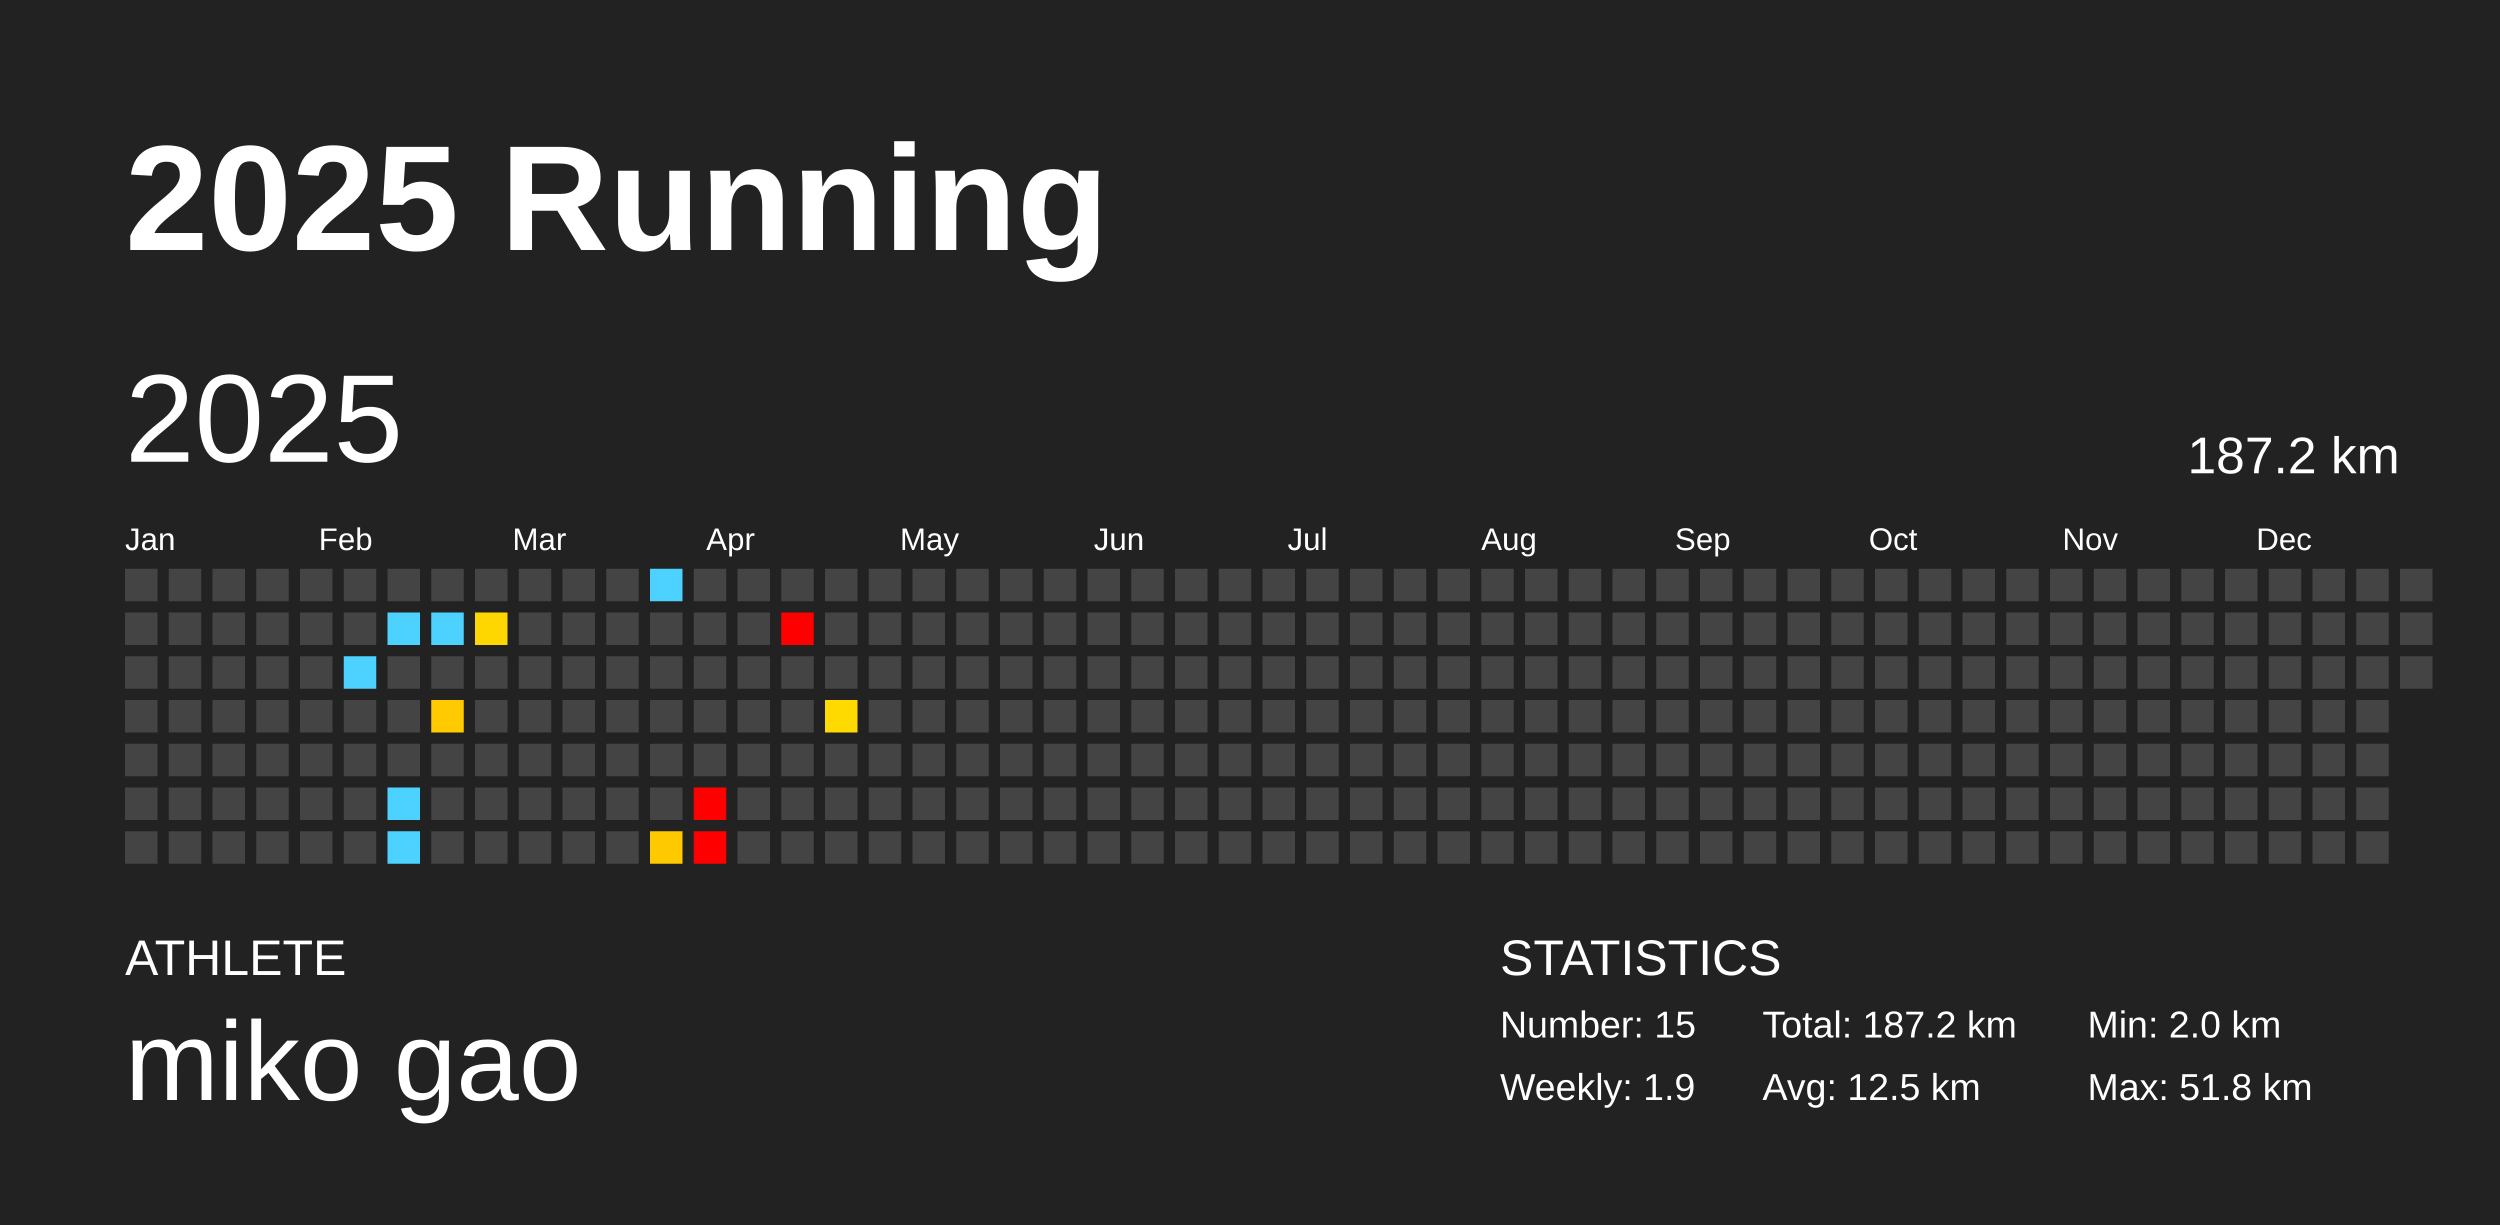
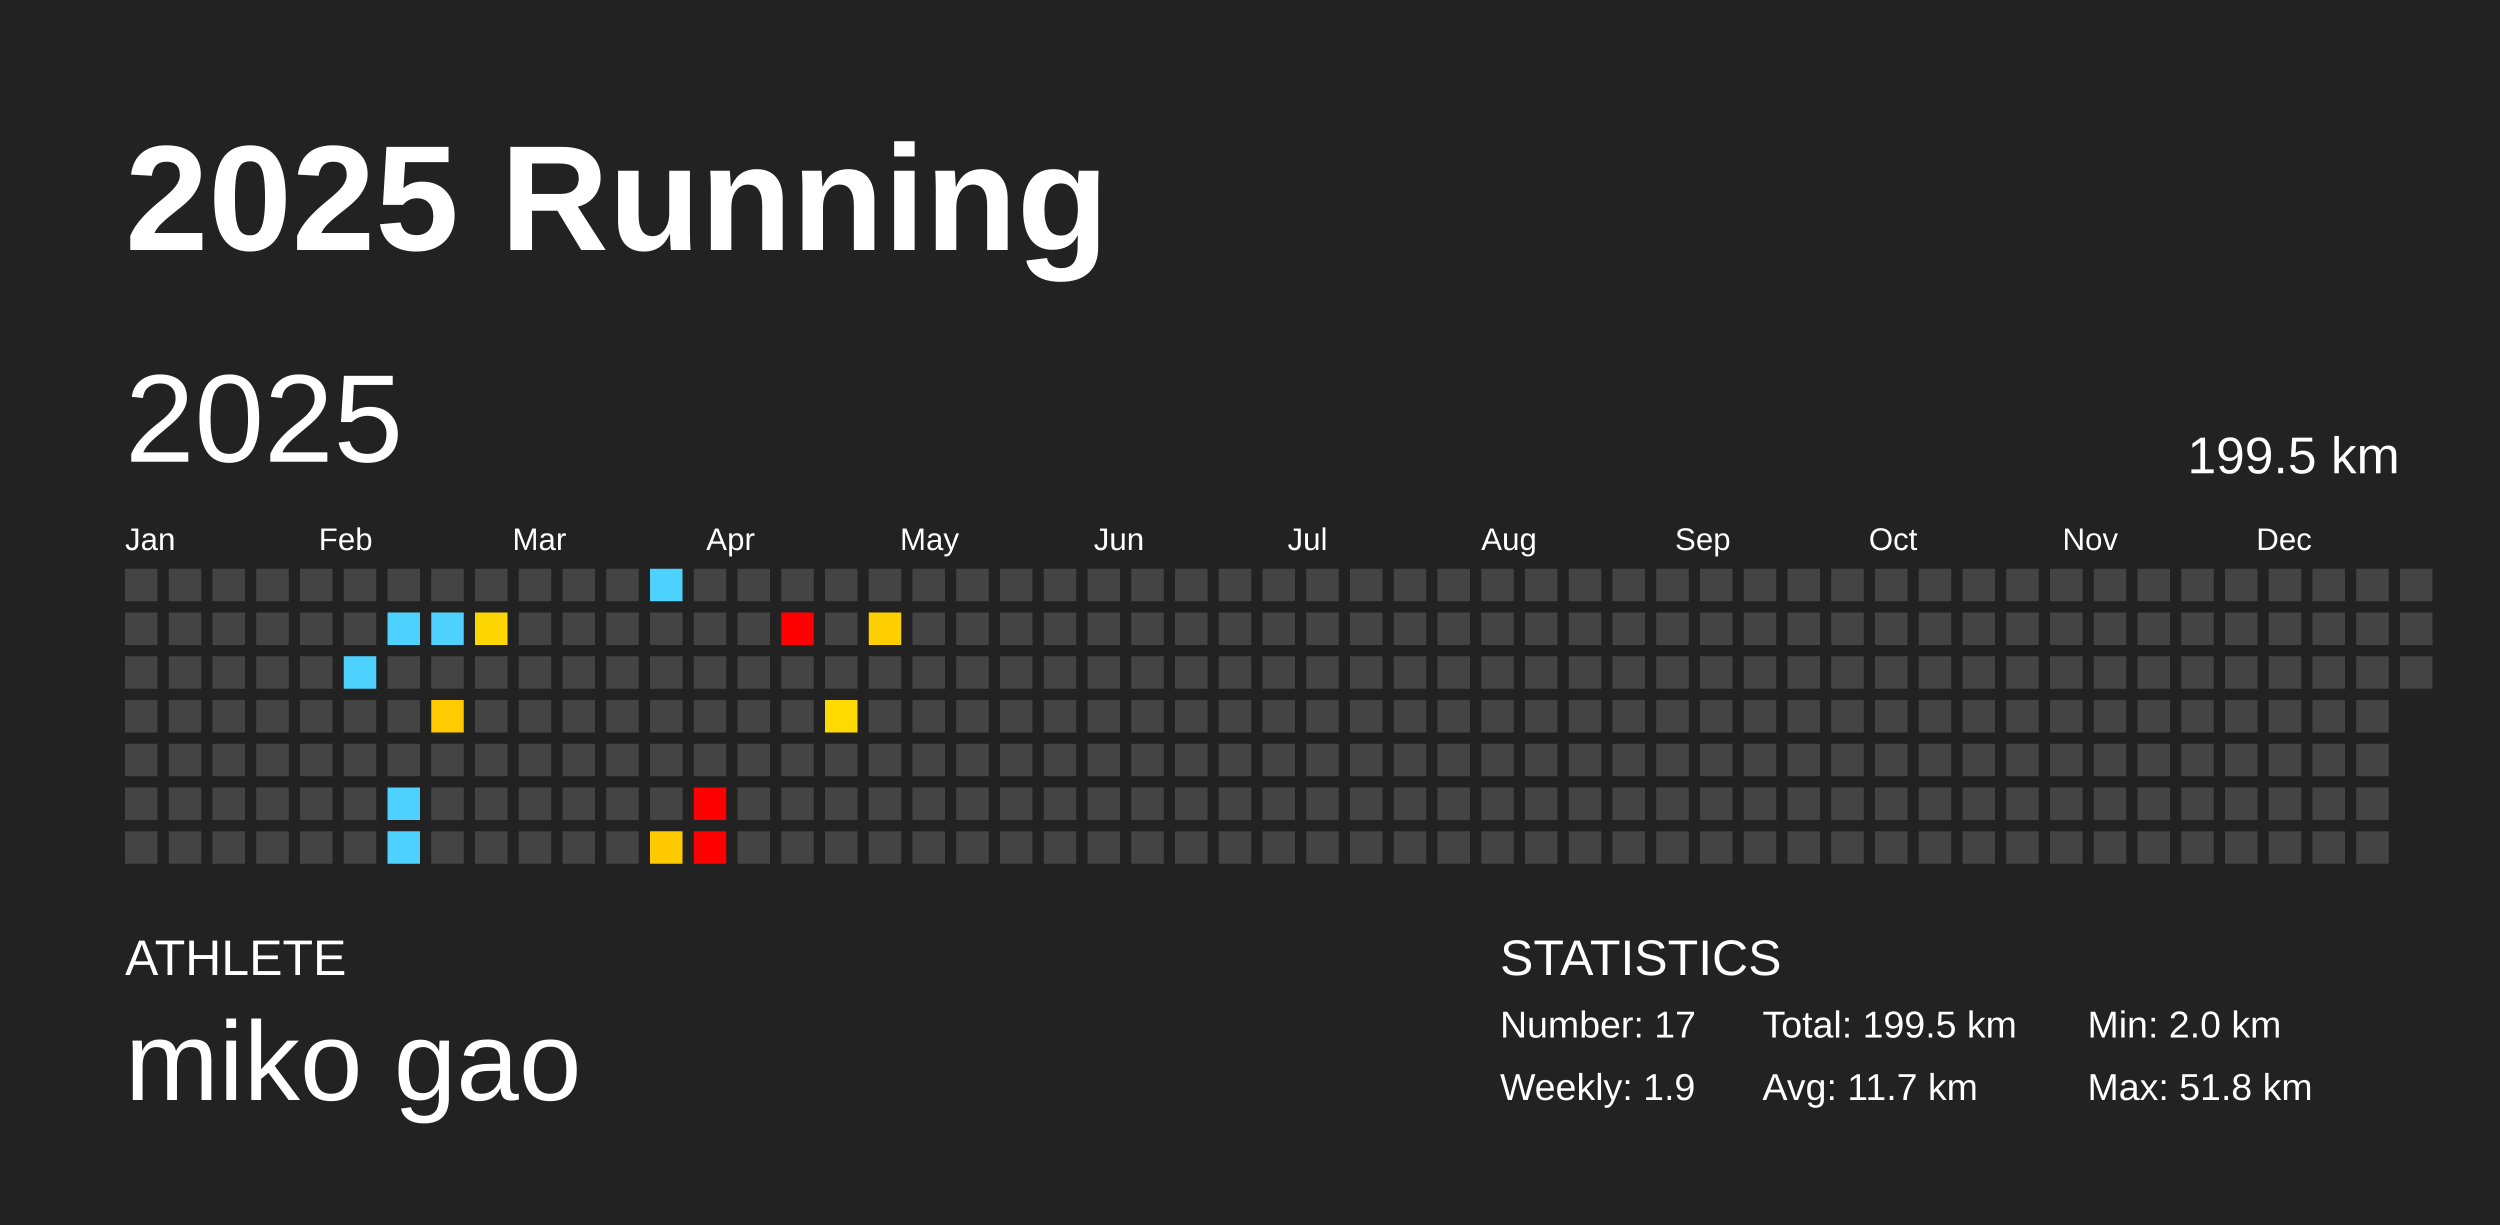
<svg xmlns="http://www.w3.org/2000/svg" baseProfile="full" height="98mm" version="1.1" viewBox="0,0,200,98" width="200mm">
  <defs />
  <rect fill="#222222" height="98" width="200" x="0" y="0" />
  <text fill="#FFFFFF" style="font-size:12px; font-family:Arial; font-weight:bold;" x="10" y="20">2025 Running</text>
  <text fill="#FFFFFF" style="font-size:4px; font-family:Arial" x="10" y="78">ATHLETE</text>
  <text fill="#FFFFFF" style="font-size:9px; font-family:Arial" x="10" y="88">miko gao</text>
  <text fill="#FFFFFF" style="font-size:4px; font-family:Arial" x="120" y="78">STATISTICS</text>
-   <text fill="#FFFFFF" style="font-size:3px; font-family:Arial" x="120" y="83">Number: 15</text>
+   <text fill="#FFFFFF" style="font-size:3px; font-family:Arial" x="120" y="83">Number: 17</text>
  <text fill="#FFFFFF" style="font-size:3px; font-family:Arial" x="120" y="88">Weekly: 1.9</text>
-   <text fill="#FFFFFF" style="font-size:3px; font-family:Arial" x="141" y="83">Total: 187.2 km</text>
-   <text fill="#FFFFFF" style="font-size:3px; font-family:Arial" x="141" y="88">Avg: 12.5 km</text>
+   <text fill="#FFFFFF" style="font-size:3px; font-family:Arial" x="141" y="83">Total: 199.5 km</text>
+   <text fill="#FFFFFF" style="font-size:3px; font-family:Arial" x="141" y="88">Avg: 11.7 km</text>
  <text fill="#FFFFFF" style="font-size:3px; font-family:Arial" x="167" y="83">Min: 2.0 km</text>
  <text fill="#FFFFFF" style="font-size:3px; font-family:Arial" x="167" y="88">Max: 51.8 km</text>
  <text dominant-baseline="hanging" fill="#FFFFFF" style="font-size:10.0px; font-family:Arial;" x="10" y="30">2025</text>
-   <text dominant-baseline="hanging" fill="#FFFFFF" style="font-size:4.125px; font-family:Arial;" x="175" y="35">187.2 km</text>
+   <text dominant-baseline="hanging" fill="#FFFFFF" style="font-size:4.125px; font-family:Arial;" x="175" y="35">199.5 km</text>
  <text fill="#FFFFFF" style="font-size:2.5px; font-family:Arial" x="10.0" y="44">Jan</text>
  <text fill="#FFFFFF" style="font-size:2.5px; font-family:Arial" x="25.5" y="44">Feb</text>
  <text fill="#FFFFFF" style="font-size:2.5px; font-family:Arial" x="41.0" y="44">Mar</text>
  <text fill="#FFFFFF" style="font-size:2.5px; font-family:Arial" x="56.5" y="44">Apr</text>
  <text fill="#FFFFFF" style="font-size:2.5px; font-family:Arial" x="72.0" y="44">May</text>
  <text fill="#FFFFFF" style="font-size:2.5px; font-family:Arial" x="87.5" y="44">Jun</text>
  <text fill="#FFFFFF" style="font-size:2.5px; font-family:Arial" x="103.0" y="44">Jul</text>
  <text fill="#FFFFFF" style="font-size:2.5px; font-family:Arial" x="118.5" y="44">Aug</text>
  <text fill="#FFFFFF" style="font-size:2.5px; font-family:Arial" x="134.0" y="44">Sep</text>
  <text fill="#FFFFFF" style="font-size:2.5px; font-family:Arial" x="149.5" y="44">Oct</text>
  <text fill="#FFFFFF" style="font-size:2.5px; font-family:Arial" x="165.0" y="44">Nov</text>
  <text fill="#FFFFFF" style="font-size:2.5px; font-family:Arial" x="180.5" y="44">Dec</text>
  <rect fill="#444444" height="2.6" width="2.6" x="10.0" y="45.5" />
  <rect fill="#444444" height="2.6" width="2.6" x="10.0" y="49.0" />
  <rect fill="#444444" height="2.6" width="2.6" x="10.0" y="52.5" />
  <rect fill="#444444" height="2.6" width="2.6" x="10.0" y="56.0" />
  <rect fill="#444444" height="2.6" width="2.6" x="10.0" y="59.5" />
  <rect fill="#444444" height="2.6" width="2.6" x="10.0" y="63.0" />
  <rect fill="#444444" height="2.6" width="2.6" x="10.0" y="66.5" />
  <rect fill="#444444" height="2.6" width="2.6" x="13.5" y="45.5" />
  <rect fill="#444444" height="2.6" width="2.6" x="13.5" y="49.0" />
  <rect fill="#444444" height="2.6" width="2.6" x="13.5" y="52.5" />
  <rect fill="#444444" height="2.6" width="2.6" x="13.5" y="56.0" />
  <rect fill="#444444" height="2.6" width="2.6" x="13.5" y="59.5" />
  <rect fill="#444444" height="2.6" width="2.6" x="13.5" y="63.0" />
  <rect fill="#444444" height="2.6" width="2.6" x="13.5" y="66.5" />
  <rect fill="#444444" height="2.6" width="2.6" x="17.0" y="45.5" />
  <rect fill="#444444" height="2.6" width="2.6" x="17.0" y="49.0" />
  <rect fill="#444444" height="2.6" width="2.6" x="17.0" y="52.5" />
  <rect fill="#444444" height="2.6" width="2.6" x="17.0" y="56.0" />
  <rect fill="#444444" height="2.6" width="2.6" x="17.0" y="59.5" />
  <rect fill="#444444" height="2.6" width="2.6" x="17.0" y="63.0" />
  <rect fill="#444444" height="2.6" width="2.6" x="17.0" y="66.5" />
  <rect fill="#444444" height="2.6" width="2.6" x="20.5" y="45.5" />
  <rect fill="#444444" height="2.6" width="2.6" x="20.5" y="49.0" />
  <rect fill="#444444" height="2.6" width="2.6" x="20.5" y="52.5" />
  <rect fill="#444444" height="2.6" width="2.6" x="20.5" y="56.0" />
  <rect fill="#444444" height="2.6" width="2.6" x="20.5" y="59.5" />
  <rect fill="#444444" height="2.6" width="2.6" x="20.5" y="63.0" />
  <rect fill="#444444" height="2.6" width="2.6" x="20.5" y="66.5" />
  <rect fill="#444444" height="2.6" width="2.6" x="24.0" y="45.5" />
  <rect fill="#444444" height="2.6" width="2.6" x="24.0" y="49.0" />
  <rect fill="#444444" height="2.6" width="2.6" x="24.0" y="52.5" />
  <rect fill="#444444" height="2.6" width="2.6" x="24.0" y="56.0" />
  <rect fill="#444444" height="2.6" width="2.6" x="24.0" y="59.5" />
  <rect fill="#444444" height="2.6" width="2.6" x="24.0" y="63.0" />
  <rect fill="#444444" height="2.6" width="2.6" x="24.0" y="66.5" />
  <rect fill="#444444" height="2.6" width="2.6" x="27.5" y="45.5" />
  <rect fill="#444444" height="2.6" width="2.6" x="27.5" y="49.0" />
  <rect fill="#4dd2ff" height="2.6" width="2.6" x="27.5" y="52.5" />
  <rect fill="#444444" height="2.6" width="2.6" x="27.5" y="56.0" />
  <rect fill="#444444" height="2.6" width="2.6" x="27.5" y="59.5" />
  <rect fill="#444444" height="2.6" width="2.6" x="27.5" y="63.0" />
  <rect fill="#444444" height="2.6" width="2.6" x="27.5" y="66.5" />
  <rect fill="#444444" height="2.6" width="2.6" x="31.0" y="45.5" />
  <rect fill="#4dd2ff" height="2.6" width="2.6" x="31.0" y="49.0" />
  <rect fill="#444444" height="2.6" width="2.6" x="31.0" y="52.5" />
  <rect fill="#444444" height="2.6" width="2.6" x="31.0" y="56.0" />
  <rect fill="#444444" height="2.6" width="2.6" x="31.0" y="59.5" />
  <rect fill="#4dd2ff" height="2.6" width="2.6" x="31.0" y="63.0" />
  <rect fill="#4dd2ff" height="2.6" width="2.6" x="31.0" y="66.5" />
  <rect fill="#444444" height="2.6" width="2.6" x="34.5" y="45.5" />
  <rect fill="#4dd2ff" height="2.6" width="2.6" x="34.5" y="49.0" />
  <rect fill="#444444" height="2.6" width="2.6" x="34.5" y="52.5" />
  <rect fill="#ffcb00" height="2.6" width="2.6" x="34.5" y="56.0" />
  <rect fill="#444444" height="2.6" width="2.6" x="34.5" y="59.5" />
  <rect fill="#444444" height="2.6" width="2.6" x="34.5" y="63.0" />
  <rect fill="#444444" height="2.6" width="2.6" x="34.5" y="66.5" />
  <rect fill="#444444" height="2.6" width="2.6" x="38.0" y="45.5" />
  <rect fill="#ffd700" height="2.6" width="2.6" x="38.0" y="49.0" />
  <rect fill="#444444" height="2.6" width="2.6" x="38.0" y="52.5" />
  <rect fill="#444444" height="2.6" width="2.6" x="38.0" y="56.0" />
  <rect fill="#444444" height="2.6" width="2.6" x="38.0" y="59.5" />
  <rect fill="#444444" height="2.6" width="2.6" x="38.0" y="63.0" />
  <rect fill="#444444" height="2.6" width="2.6" x="38.0" y="66.5" />
  <rect fill="#444444" height="2.6" width="2.6" x="41.5" y="45.5" />
  <rect fill="#444444" height="2.6" width="2.6" x="41.5" y="49.0" />
  <rect fill="#444444" height="2.6" width="2.6" x="41.5" y="52.5" />
  <rect fill="#444444" height="2.6" width="2.6" x="41.5" y="56.0" />
  <rect fill="#444444" height="2.6" width="2.6" x="41.5" y="59.5" />
  <rect fill="#444444" height="2.6" width="2.6" x="41.5" y="63.0" />
  <rect fill="#444444" height="2.6" width="2.6" x="41.5" y="66.5" />
  <rect fill="#444444" height="2.6" width="2.6" x="45.0" y="45.5" />
  <rect fill="#444444" height="2.6" width="2.6" x="45.0" y="49.0" />
  <rect fill="#444444" height="2.6" width="2.6" x="45.0" y="52.5" />
  <rect fill="#444444" height="2.6" width="2.6" x="45.0" y="56.0" />
  <rect fill="#444444" height="2.6" width="2.6" x="45.0" y="59.5" />
  <rect fill="#444444" height="2.6" width="2.6" x="45.0" y="63.0" />
  <rect fill="#444444" height="2.6" width="2.6" x="45.0" y="66.5" />
  <rect fill="#444444" height="2.6" width="2.6" x="48.5" y="45.5" />
  <rect fill="#444444" height="2.6" width="2.6" x="48.5" y="49.0" />
  <rect fill="#444444" height="2.6" width="2.6" x="48.5" y="52.5" />
  <rect fill="#444444" height="2.6" width="2.6" x="48.5" y="56.0" />
  <rect fill="#444444" height="2.6" width="2.6" x="48.5" y="59.5" />
  <rect fill="#444444" height="2.6" width="2.6" x="48.5" y="63.0" />
  <rect fill="#444444" height="2.6" width="2.6" x="48.5" y="66.5" />
  <rect fill="#4dd2ff" height="2.6" width="2.6" x="52.0" y="45.5" />
  <rect fill="#444444" height="2.6" width="2.6" x="52.0" y="49.0" />
  <rect fill="#444444" height="2.6" width="2.6" x="52.0" y="52.5" />
  <rect fill="#444444" height="2.6" width="2.6" x="52.0" y="56.0" />
  <rect fill="#444444" height="2.6" width="2.6" x="52.0" y="59.5" />
  <rect fill="#444444" height="2.6" width="2.6" x="52.0" y="63.0" />
  <rect fill="#ffc900" height="2.6" width="2.6" x="52.0" y="66.5" />
  <rect fill="#444444" height="2.6" width="2.6" x="55.5" y="45.5" />
  <rect fill="#444444" height="2.6" width="2.6" x="55.5" y="49.0" />
  <rect fill="#444444" height="2.6" width="2.6" x="55.5" y="52.5" />
  <rect fill="#444444" height="2.6" width="2.6" x="55.5" y="56.0" />
  <rect fill="#444444" height="2.6" width="2.6" x="55.5" y="59.5" />
  <rect fill="red" height="2.6" width="2.6" x="55.5" y="63.0" />
  <rect fill="red" height="2.6" width="2.6" x="55.5" y="66.5" />
  <rect fill="#444444" height="2.6" width="2.6" x="59.0" y="45.5" />
  <rect fill="#444444" height="2.6" width="2.6" x="59.0" y="49.0" />
  <rect fill="#444444" height="2.6" width="2.6" x="59.0" y="52.5" />
  <rect fill="#444444" height="2.6" width="2.6" x="59.0" y="56.0" />
  <rect fill="#444444" height="2.6" width="2.6" x="59.0" y="59.5" />
  <rect fill="#444444" height="2.6" width="2.6" x="59.0" y="63.0" />
  <rect fill="#444444" height="2.6" width="2.6" x="59.0" y="66.5" />
  <rect fill="#444444" height="2.6" width="2.6" x="62.5" y="45.5" />
  <rect fill="red" height="2.6" width="2.6" x="62.5" y="49.0" />
  <rect fill="#444444" height="2.6" width="2.6" x="62.5" y="52.5" />
  <rect fill="#444444" height="2.6" width="2.6" x="62.5" y="56.0" />
  <rect fill="#444444" height="2.6" width="2.6" x="62.5" y="59.5" />
  <rect fill="#444444" height="2.6" width="2.6" x="62.5" y="63.0" />
  <rect fill="#444444" height="2.6" width="2.6" x="62.5" y="66.5" />
  <rect fill="#444444" height="2.6" width="2.6" x="66.0" y="45.5" />
  <rect fill="#444444" height="2.6" width="2.6" x="66.0" y="49.0" />
  <rect fill="#444444" height="2.6" width="2.6" x="66.0" y="52.5" />
  <rect fill="#ffda00" height="2.6" width="2.6" x="66.0" y="56.0" />
  <rect fill="#444444" height="2.6" width="2.6" x="66.0" y="59.5" />
  <rect fill="#444444" height="2.6" width="2.6" x="66.0" y="63.0" />
  <rect fill="#444444" height="2.6" width="2.6" x="66.0" y="66.5" />
  <rect fill="#444444" height="2.6" width="2.6" x="69.5" y="45.5" />
-   <rect fill="#444444" height="2.6" width="2.6" x="69.5" y="49.0" />
+   <rect fill="#ffcf00" height="2.6" width="2.6" x="69.5" y="49.0" />
  <rect fill="#444444" height="2.6" width="2.6" x="69.5" y="52.5" />
  <rect fill="#444444" height="2.6" width="2.6" x="69.5" y="56.0" />
  <rect fill="#444444" height="2.6" width="2.6" x="69.5" y="59.5" />
  <rect fill="#444444" height="2.6" width="2.6" x="69.5" y="63.0" />
  <rect fill="#444444" height="2.6" width="2.6" x="69.5" y="66.5" />
  <rect fill="#444444" height="2.6" width="2.6" x="73.0" y="45.5" />
  <rect fill="#444444" height="2.6" width="2.6" x="73.0" y="49.0" />
  <rect fill="#444444" height="2.6" width="2.6" x="73.0" y="52.5" />
  <rect fill="#444444" height="2.6" width="2.6" x="73.0" y="56.0" />
  <rect fill="#444444" height="2.6" width="2.6" x="73.0" y="59.5" />
  <rect fill="#444444" height="2.6" width="2.6" x="73.0" y="63.0" />
  <rect fill="#444444" height="2.6" width="2.6" x="73.0" y="66.5" />
  <rect fill="#444444" height="2.6" width="2.6" x="76.5" y="45.5" />
  <rect fill="#444444" height="2.6" width="2.6" x="76.5" y="49.0" />
  <rect fill="#444444" height="2.6" width="2.6" x="76.5" y="52.5" />
  <rect fill="#444444" height="2.6" width="2.6" x="76.5" y="56.0" />
  <rect fill="#444444" height="2.6" width="2.6" x="76.5" y="59.5" />
  <rect fill="#444444" height="2.6" width="2.6" x="76.5" y="63.0" />
  <rect fill="#444444" height="2.6" width="2.6" x="76.5" y="66.5" />
  <rect fill="#444444" height="2.6" width="2.6" x="80.0" y="45.5" />
  <rect fill="#444444" height="2.6" width="2.6" x="80.0" y="49.0" />
  <rect fill="#444444" height="2.6" width="2.6" x="80.0" y="52.5" />
  <rect fill="#444444" height="2.6" width="2.6" x="80.0" y="56.0" />
  <rect fill="#444444" height="2.6" width="2.6" x="80.0" y="59.5" />
  <rect fill="#444444" height="2.6" width="2.6" x="80.0" y="63.0" />
  <rect fill="#444444" height="2.6" width="2.6" x="80.0" y="66.5" />
  <rect fill="#444444" height="2.6" width="2.6" x="83.5" y="45.5" />
  <rect fill="#444444" height="2.6" width="2.6" x="83.5" y="49.0" />
  <rect fill="#444444" height="2.6" width="2.6" x="83.5" y="52.5" />
  <rect fill="#444444" height="2.6" width="2.6" x="83.5" y="56.0" />
  <rect fill="#444444" height="2.6" width="2.6" x="83.5" y="59.5" />
  <rect fill="#444444" height="2.6" width="2.6" x="83.5" y="63.0" />
  <rect fill="#444444" height="2.6" width="2.6" x="83.5" y="66.5" />
  <rect fill="#444444" height="2.6" width="2.6" x="87.0" y="45.5" />
  <rect fill="#444444" height="2.6" width="2.6" x="87.0" y="49.0" />
  <rect fill="#444444" height="2.6" width="2.6" x="87.0" y="52.5" />
  <rect fill="#444444" height="2.6" width="2.6" x="87.0" y="56.0" />
  <rect fill="#444444" height="2.6" width="2.6" x="87.0" y="59.5" />
  <rect fill="#444444" height="2.6" width="2.6" x="87.0" y="63.0" />
  <rect fill="#444444" height="2.6" width="2.6" x="87.0" y="66.5" />
  <rect fill="#444444" height="2.6" width="2.6" x="90.5" y="45.5" />
  <rect fill="#444444" height="2.6" width="2.6" x="90.5" y="49.0" />
  <rect fill="#444444" height="2.6" width="2.6" x="90.5" y="52.5" />
  <rect fill="#444444" height="2.6" width="2.6" x="90.5" y="56.0" />
  <rect fill="#444444" height="2.6" width="2.6" x="90.5" y="59.5" />
  <rect fill="#444444" height="2.6" width="2.6" x="90.5" y="63.0" />
  <rect fill="#444444" height="2.6" width="2.6" x="90.5" y="66.5" />
  <rect fill="#444444" height="2.6" width="2.6" x="94.0" y="45.5" />
  <rect fill="#444444" height="2.6" width="2.6" x="94.0" y="49.0" />
  <rect fill="#444444" height="2.6" width="2.6" x="94.0" y="52.5" />
  <rect fill="#444444" height="2.6" width="2.6" x="94.0" y="56.0" />
  <rect fill="#444444" height="2.6" width="2.6" x="94.0" y="59.5" />
  <rect fill="#444444" height="2.6" width="2.6" x="94.0" y="63.0" />
  <rect fill="#444444" height="2.6" width="2.6" x="94.0" y="66.5" />
  <rect fill="#444444" height="2.6" width="2.6" x="97.5" y="45.5" />
  <rect fill="#444444" height="2.6" width="2.6" x="97.5" y="49.0" />
  <rect fill="#444444" height="2.6" width="2.6" x="97.5" y="52.5" />
  <rect fill="#444444" height="2.6" width="2.6" x="97.5" y="56.0" />
  <rect fill="#444444" height="2.6" width="2.6" x="97.5" y="59.5" />
  <rect fill="#444444" height="2.6" width="2.6" x="97.5" y="63.0" />
  <rect fill="#444444" height="2.6" width="2.6" x="97.5" y="66.5" />
  <rect fill="#444444" height="2.6" width="2.6" x="101.0" y="45.5" />
  <rect fill="#444444" height="2.6" width="2.6" x="101.0" y="49.0" />
  <rect fill="#444444" height="2.6" width="2.6" x="101.0" y="52.5" />
  <rect fill="#444444" height="2.6" width="2.6" x="101.0" y="56.0" />
  <rect fill="#444444" height="2.6" width="2.6" x="101.0" y="59.5" />
  <rect fill="#444444" height="2.6" width="2.6" x="101.0" y="63.0" />
  <rect fill="#444444" height="2.6" width="2.6" x="101.0" y="66.5" />
  <rect fill="#444444" height="2.6" width="2.6" x="104.5" y="45.5" />
  <rect fill="#444444" height="2.6" width="2.6" x="104.5" y="49.0" />
  <rect fill="#444444" height="2.6" width="2.6" x="104.5" y="52.5" />
  <rect fill="#444444" height="2.6" width="2.6" x="104.5" y="56.0" />
  <rect fill="#444444" height="2.6" width="2.6" x="104.5" y="59.5" />
  <rect fill="#444444" height="2.6" width="2.6" x="104.5" y="63.0" />
  <rect fill="#444444" height="2.6" width="2.6" x="104.5" y="66.5" />
  <rect fill="#444444" height="2.6" width="2.6" x="108.0" y="45.5" />
  <rect fill="#444444" height="2.6" width="2.6" x="108.0" y="49.0" />
  <rect fill="#444444" height="2.6" width="2.6" x="108.0" y="52.5" />
  <rect fill="#444444" height="2.6" width="2.6" x="108.0" y="56.0" />
  <rect fill="#444444" height="2.6" width="2.6" x="108.0" y="59.5" />
  <rect fill="#444444" height="2.6" width="2.6" x="108.0" y="63.0" />
  <rect fill="#444444" height="2.6" width="2.6" x="108.0" y="66.5" />
  <rect fill="#444444" height="2.6" width="2.6" x="111.5" y="45.5" />
  <rect fill="#444444" height="2.6" width="2.6" x="111.5" y="49.0" />
  <rect fill="#444444" height="2.6" width="2.6" x="111.5" y="52.5" />
  <rect fill="#444444" height="2.6" width="2.6" x="111.5" y="56.0" />
  <rect fill="#444444" height="2.6" width="2.6" x="111.5" y="59.5" />
  <rect fill="#444444" height="2.6" width="2.6" x="111.5" y="63.0" />
  <rect fill="#444444" height="2.6" width="2.6" x="111.5" y="66.5" />
  <rect fill="#444444" height="2.6" width="2.6" x="115.0" y="45.5" />
  <rect fill="#444444" height="2.6" width="2.6" x="115.0" y="49.0" />
  <rect fill="#444444" height="2.6" width="2.6" x="115.0" y="52.5" />
  <rect fill="#444444" height="2.6" width="2.6" x="115.0" y="56.0" />
  <rect fill="#444444" height="2.6" width="2.6" x="115.0" y="59.5" />
  <rect fill="#444444" height="2.6" width="2.6" x="115.0" y="63.0" />
  <rect fill="#444444" height="2.6" width="2.6" x="115.0" y="66.5" />
  <rect fill="#444444" height="2.6" width="2.6" x="118.5" y="45.5" />
  <rect fill="#444444" height="2.6" width="2.6" x="118.5" y="49.0" />
  <rect fill="#444444" height="2.6" width="2.6" x="118.5" y="52.5" />
  <rect fill="#444444" height="2.6" width="2.6" x="118.5" y="56.0" />
  <rect fill="#444444" height="2.6" width="2.6" x="118.5" y="59.5" />
  <rect fill="#444444" height="2.6" width="2.6" x="118.5" y="63.0" />
  <rect fill="#444444" height="2.6" width="2.6" x="118.5" y="66.5" />
  <rect fill="#444444" height="2.6" width="2.6" x="122.0" y="45.5" />
  <rect fill="#444444" height="2.6" width="2.6" x="122.0" y="49.0" />
  <rect fill="#444444" height="2.6" width="2.6" x="122.0" y="52.5" />
  <rect fill="#444444" height="2.6" width="2.6" x="122.0" y="56.0" />
  <rect fill="#444444" height="2.6" width="2.6" x="122.0" y="59.5" />
  <rect fill="#444444" height="2.6" width="2.6" x="122.0" y="63.0" />
  <rect fill="#444444" height="2.6" width="2.6" x="122.0" y="66.5" />
  <rect fill="#444444" height="2.6" width="2.6" x="125.5" y="45.5" />
  <rect fill="#444444" height="2.6" width="2.6" x="125.5" y="49.0" />
  <rect fill="#444444" height="2.6" width="2.6" x="125.5" y="52.5" />
  <rect fill="#444444" height="2.6" width="2.6" x="125.5" y="56.0" />
  <rect fill="#444444" height="2.6" width="2.6" x="125.5" y="59.5" />
  <rect fill="#444444" height="2.6" width="2.6" x="125.5" y="63.0" />
  <rect fill="#444444" height="2.6" width="2.6" x="125.5" y="66.5" />
  <rect fill="#444444" height="2.6" width="2.6" x="129.0" y="45.5" />
  <rect fill="#444444" height="2.6" width="2.6" x="129.0" y="49.0" />
  <rect fill="#444444" height="2.6" width="2.6" x="129.0" y="52.5" />
  <rect fill="#444444" height="2.6" width="2.6" x="129.0" y="56.0" />
  <rect fill="#444444" height="2.6" width="2.6" x="129.0" y="59.5" />
  <rect fill="#444444" height="2.6" width="2.6" x="129.0" y="63.0" />
  <rect fill="#444444" height="2.6" width="2.6" x="129.0" y="66.5" />
  <rect fill="#444444" height="2.6" width="2.6" x="132.5" y="45.5" />
  <rect fill="#444444" height="2.6" width="2.6" x="132.5" y="49.0" />
  <rect fill="#444444" height="2.6" width="2.6" x="132.5" y="52.5" />
  <rect fill="#444444" height="2.6" width="2.6" x="132.5" y="56.0" />
  <rect fill="#444444" height="2.6" width="2.6" x="132.5" y="59.5" />
  <rect fill="#444444" height="2.6" width="2.6" x="132.5" y="63.0" />
  <rect fill="#444444" height="2.6" width="2.6" x="132.5" y="66.5" />
  <rect fill="#444444" height="2.6" width="2.6" x="136.0" y="45.5" />
  <rect fill="#444444" height="2.6" width="2.6" x="136.0" y="49.0" />
  <rect fill="#444444" height="2.6" width="2.6" x="136.0" y="52.5" />
  <rect fill="#444444" height="2.6" width="2.6" x="136.0" y="56.0" />
  <rect fill="#444444" height="2.6" width="2.6" x="136.0" y="59.5" />
  <rect fill="#444444" height="2.6" width="2.6" x="136.0" y="63.0" />
  <rect fill="#444444" height="2.6" width="2.6" x="136.0" y="66.5" />
  <rect fill="#444444" height="2.6" width="2.6" x="139.5" y="45.5" />
  <rect fill="#444444" height="2.6" width="2.6" x="139.5" y="49.0" />
  <rect fill="#444444" height="2.6" width="2.6" x="139.5" y="52.5" />
  <rect fill="#444444" height="2.6" width="2.6" x="139.5" y="56.0" />
  <rect fill="#444444" height="2.6" width="2.6" x="139.5" y="59.5" />
  <rect fill="#444444" height="2.6" width="2.6" x="139.5" y="63.0" />
  <rect fill="#444444" height="2.6" width="2.6" x="139.5" y="66.5" />
  <rect fill="#444444" height="2.6" width="2.6" x="143.0" y="45.5" />
  <rect fill="#444444" height="2.6" width="2.6" x="143.0" y="49.0" />
  <rect fill="#444444" height="2.6" width="2.6" x="143.0" y="52.5" />
  <rect fill="#444444" height="2.6" width="2.6" x="143.0" y="56.0" />
  <rect fill="#444444" height="2.6" width="2.6" x="143.0" y="59.5" />
  <rect fill="#444444" height="2.6" width="2.6" x="143.0" y="63.0" />
  <rect fill="#444444" height="2.6" width="2.6" x="143.0" y="66.5" />
  <rect fill="#444444" height="2.6" width="2.6" x="146.5" y="45.5" />
  <rect fill="#444444" height="2.6" width="2.6" x="146.5" y="49.0" />
  <rect fill="#444444" height="2.6" width="2.6" x="146.5" y="52.5" />
  <rect fill="#444444" height="2.6" width="2.6" x="146.5" y="56.0" />
  <rect fill="#444444" height="2.6" width="2.6" x="146.5" y="59.5" />
  <rect fill="#444444" height="2.6" width="2.6" x="146.5" y="63.0" />
  <rect fill="#444444" height="2.6" width="2.6" x="146.5" y="66.5" />
  <rect fill="#444444" height="2.6" width="2.6" x="150.0" y="45.5" />
  <rect fill="#444444" height="2.6" width="2.6" x="150.0" y="49.0" />
  <rect fill="#444444" height="2.6" width="2.6" x="150.0" y="52.5" />
  <rect fill="#444444" height="2.6" width="2.6" x="150.0" y="56.0" />
  <rect fill="#444444" height="2.6" width="2.6" x="150.0" y="59.5" />
  <rect fill="#444444" height="2.6" width="2.6" x="150.0" y="63.0" />
  <rect fill="#444444" height="2.6" width="2.6" x="150.0" y="66.5" />
  <rect fill="#444444" height="2.6" width="2.6" x="153.5" y="45.5" />
  <rect fill="#444444" height="2.6" width="2.6" x="153.5" y="49.0" />
  <rect fill="#444444" height="2.6" width="2.6" x="153.5" y="52.5" />
  <rect fill="#444444" height="2.6" width="2.6" x="153.5" y="56.0" />
  <rect fill="#444444" height="2.6" width="2.6" x="153.5" y="59.5" />
  <rect fill="#444444" height="2.6" width="2.6" x="153.5" y="63.0" />
  <rect fill="#444444" height="2.6" width="2.6" x="153.5" y="66.5" />
  <rect fill="#444444" height="2.6" width="2.6" x="157.0" y="45.5" />
  <rect fill="#444444" height="2.6" width="2.6" x="157.0" y="49.0" />
  <rect fill="#444444" height="2.6" width="2.6" x="157.0" y="52.5" />
  <rect fill="#444444" height="2.6" width="2.6" x="157.0" y="56.0" />
  <rect fill="#444444" height="2.6" width="2.6" x="157.0" y="59.5" />
  <rect fill="#444444" height="2.6" width="2.6" x="157.0" y="63.0" />
  <rect fill="#444444" height="2.6" width="2.6" x="157.0" y="66.5" />
  <rect fill="#444444" height="2.6" width="2.6" x="160.5" y="45.5" />
  <rect fill="#444444" height="2.6" width="2.6" x="160.5" y="49.0" />
  <rect fill="#444444" height="2.6" width="2.6" x="160.5" y="52.5" />
  <rect fill="#444444" height="2.6" width="2.6" x="160.5" y="56.0" />
  <rect fill="#444444" height="2.6" width="2.6" x="160.5" y="59.5" />
  <rect fill="#444444" height="2.6" width="2.6" x="160.5" y="63.0" />
  <rect fill="#444444" height="2.6" width="2.6" x="160.5" y="66.5" />
  <rect fill="#444444" height="2.6" width="2.6" x="164.0" y="45.5" />
  <rect fill="#444444" height="2.6" width="2.6" x="164.0" y="49.0" />
  <rect fill="#444444" height="2.6" width="2.6" x="164.0" y="52.5" />
  <rect fill="#444444" height="2.6" width="2.6" x="164.0" y="56.0" />
  <rect fill="#444444" height="2.6" width="2.6" x="164.0" y="59.5" />
  <rect fill="#444444" height="2.6" width="2.6" x="164.0" y="63.0" />
  <rect fill="#444444" height="2.6" width="2.6" x="164.0" y="66.5" />
  <rect fill="#444444" height="2.6" width="2.6" x="167.5" y="45.5" />
  <rect fill="#444444" height="2.6" width="2.6" x="167.5" y="49.0" />
  <rect fill="#444444" height="2.6" width="2.6" x="167.5" y="52.5" />
  <rect fill="#444444" height="2.6" width="2.6" x="167.5" y="56.0" />
  <rect fill="#444444" height="2.6" width="2.6" x="167.5" y="59.5" />
  <rect fill="#444444" height="2.6" width="2.6" x="167.5" y="63.0" />
  <rect fill="#444444" height="2.6" width="2.6" x="167.5" y="66.5" />
  <rect fill="#444444" height="2.6" width="2.6" x="171.0" y="45.5" />
  <rect fill="#444444" height="2.6" width="2.6" x="171.0" y="49.0" />
  <rect fill="#444444" height="2.6" width="2.6" x="171.0" y="52.5" />
  <rect fill="#444444" height="2.6" width="2.6" x="171.0" y="56.0" />
  <rect fill="#444444" height="2.6" width="2.6" x="171.0" y="59.5" />
  <rect fill="#444444" height="2.6" width="2.6" x="171.0" y="63.0" />
  <rect fill="#444444" height="2.6" width="2.6" x="171.0" y="66.5" />
  <rect fill="#444444" height="2.6" width="2.6" x="174.5" y="45.5" />
  <rect fill="#444444" height="2.6" width="2.6" x="174.5" y="49.0" />
  <rect fill="#444444" height="2.6" width="2.6" x="174.5" y="52.5" />
  <rect fill="#444444" height="2.6" width="2.6" x="174.5" y="56.0" />
  <rect fill="#444444" height="2.6" width="2.6" x="174.5" y="59.5" />
  <rect fill="#444444" height="2.6" width="2.6" x="174.5" y="63.0" />
  <rect fill="#444444" height="2.6" width="2.6" x="174.5" y="66.5" />
  <rect fill="#444444" height="2.6" width="2.6" x="178.0" y="45.5" />
  <rect fill="#444444" height="2.6" width="2.6" x="178.0" y="49.0" />
  <rect fill="#444444" height="2.6" width="2.6" x="178.0" y="52.5" />
  <rect fill="#444444" height="2.6" width="2.6" x="178.0" y="56.0" />
  <rect fill="#444444" height="2.6" width="2.6" x="178.0" y="59.5" />
  <rect fill="#444444" height="2.6" width="2.6" x="178.0" y="63.0" />
  <rect fill="#444444" height="2.6" width="2.6" x="178.0" y="66.5" />
  <rect fill="#444444" height="2.6" width="2.6" x="181.5" y="45.5" />
  <rect fill="#444444" height="2.6" width="2.6" x="181.5" y="49.0" />
  <rect fill="#444444" height="2.6" width="2.6" x="181.5" y="52.5" />
  <rect fill="#444444" height="2.6" width="2.6" x="181.5" y="56.0" />
  <rect fill="#444444" height="2.6" width="2.6" x="181.5" y="59.5" />
  <rect fill="#444444" height="2.6" width="2.6" x="181.5" y="63.0" />
  <rect fill="#444444" height="2.6" width="2.6" x="181.5" y="66.5" />
  <rect fill="#444444" height="2.6" width="2.6" x="185.0" y="45.5" />
  <rect fill="#444444" height="2.6" width="2.6" x="185.0" y="49.0" />
  <rect fill="#444444" height="2.6" width="2.6" x="185.0" y="52.5" />
  <rect fill="#444444" height="2.6" width="2.6" x="185.0" y="56.0" />
  <rect fill="#444444" height="2.6" width="2.6" x="185.0" y="59.5" />
  <rect fill="#444444" height="2.6" width="2.6" x="185.0" y="63.0" />
  <rect fill="#444444" height="2.6" width="2.6" x="185.0" y="66.5" />
  <rect fill="#444444" height="2.6" width="2.6" x="188.5" y="45.5" />
  <rect fill="#444444" height="2.6" width="2.6" x="188.5" y="49.0" />
  <rect fill="#444444" height="2.6" width="2.6" x="188.5" y="52.5" />
  <rect fill="#444444" height="2.6" width="2.6" x="188.5" y="56.0" />
  <rect fill="#444444" height="2.6" width="2.6" x="188.5" y="59.5" />
  <rect fill="#444444" height="2.6" width="2.6" x="188.5" y="63.0" />
  <rect fill="#444444" height="2.6" width="2.6" x="188.5" y="66.5" />
  <rect fill="#444444" height="2.6" width="2.6" x="192.0" y="45.5" />
  <rect fill="#444444" height="2.6" width="2.6" x="192.0" y="49.0" />
  <rect fill="#444444" height="2.6" width="2.6" x="192.0" y="52.5" />
</svg>
